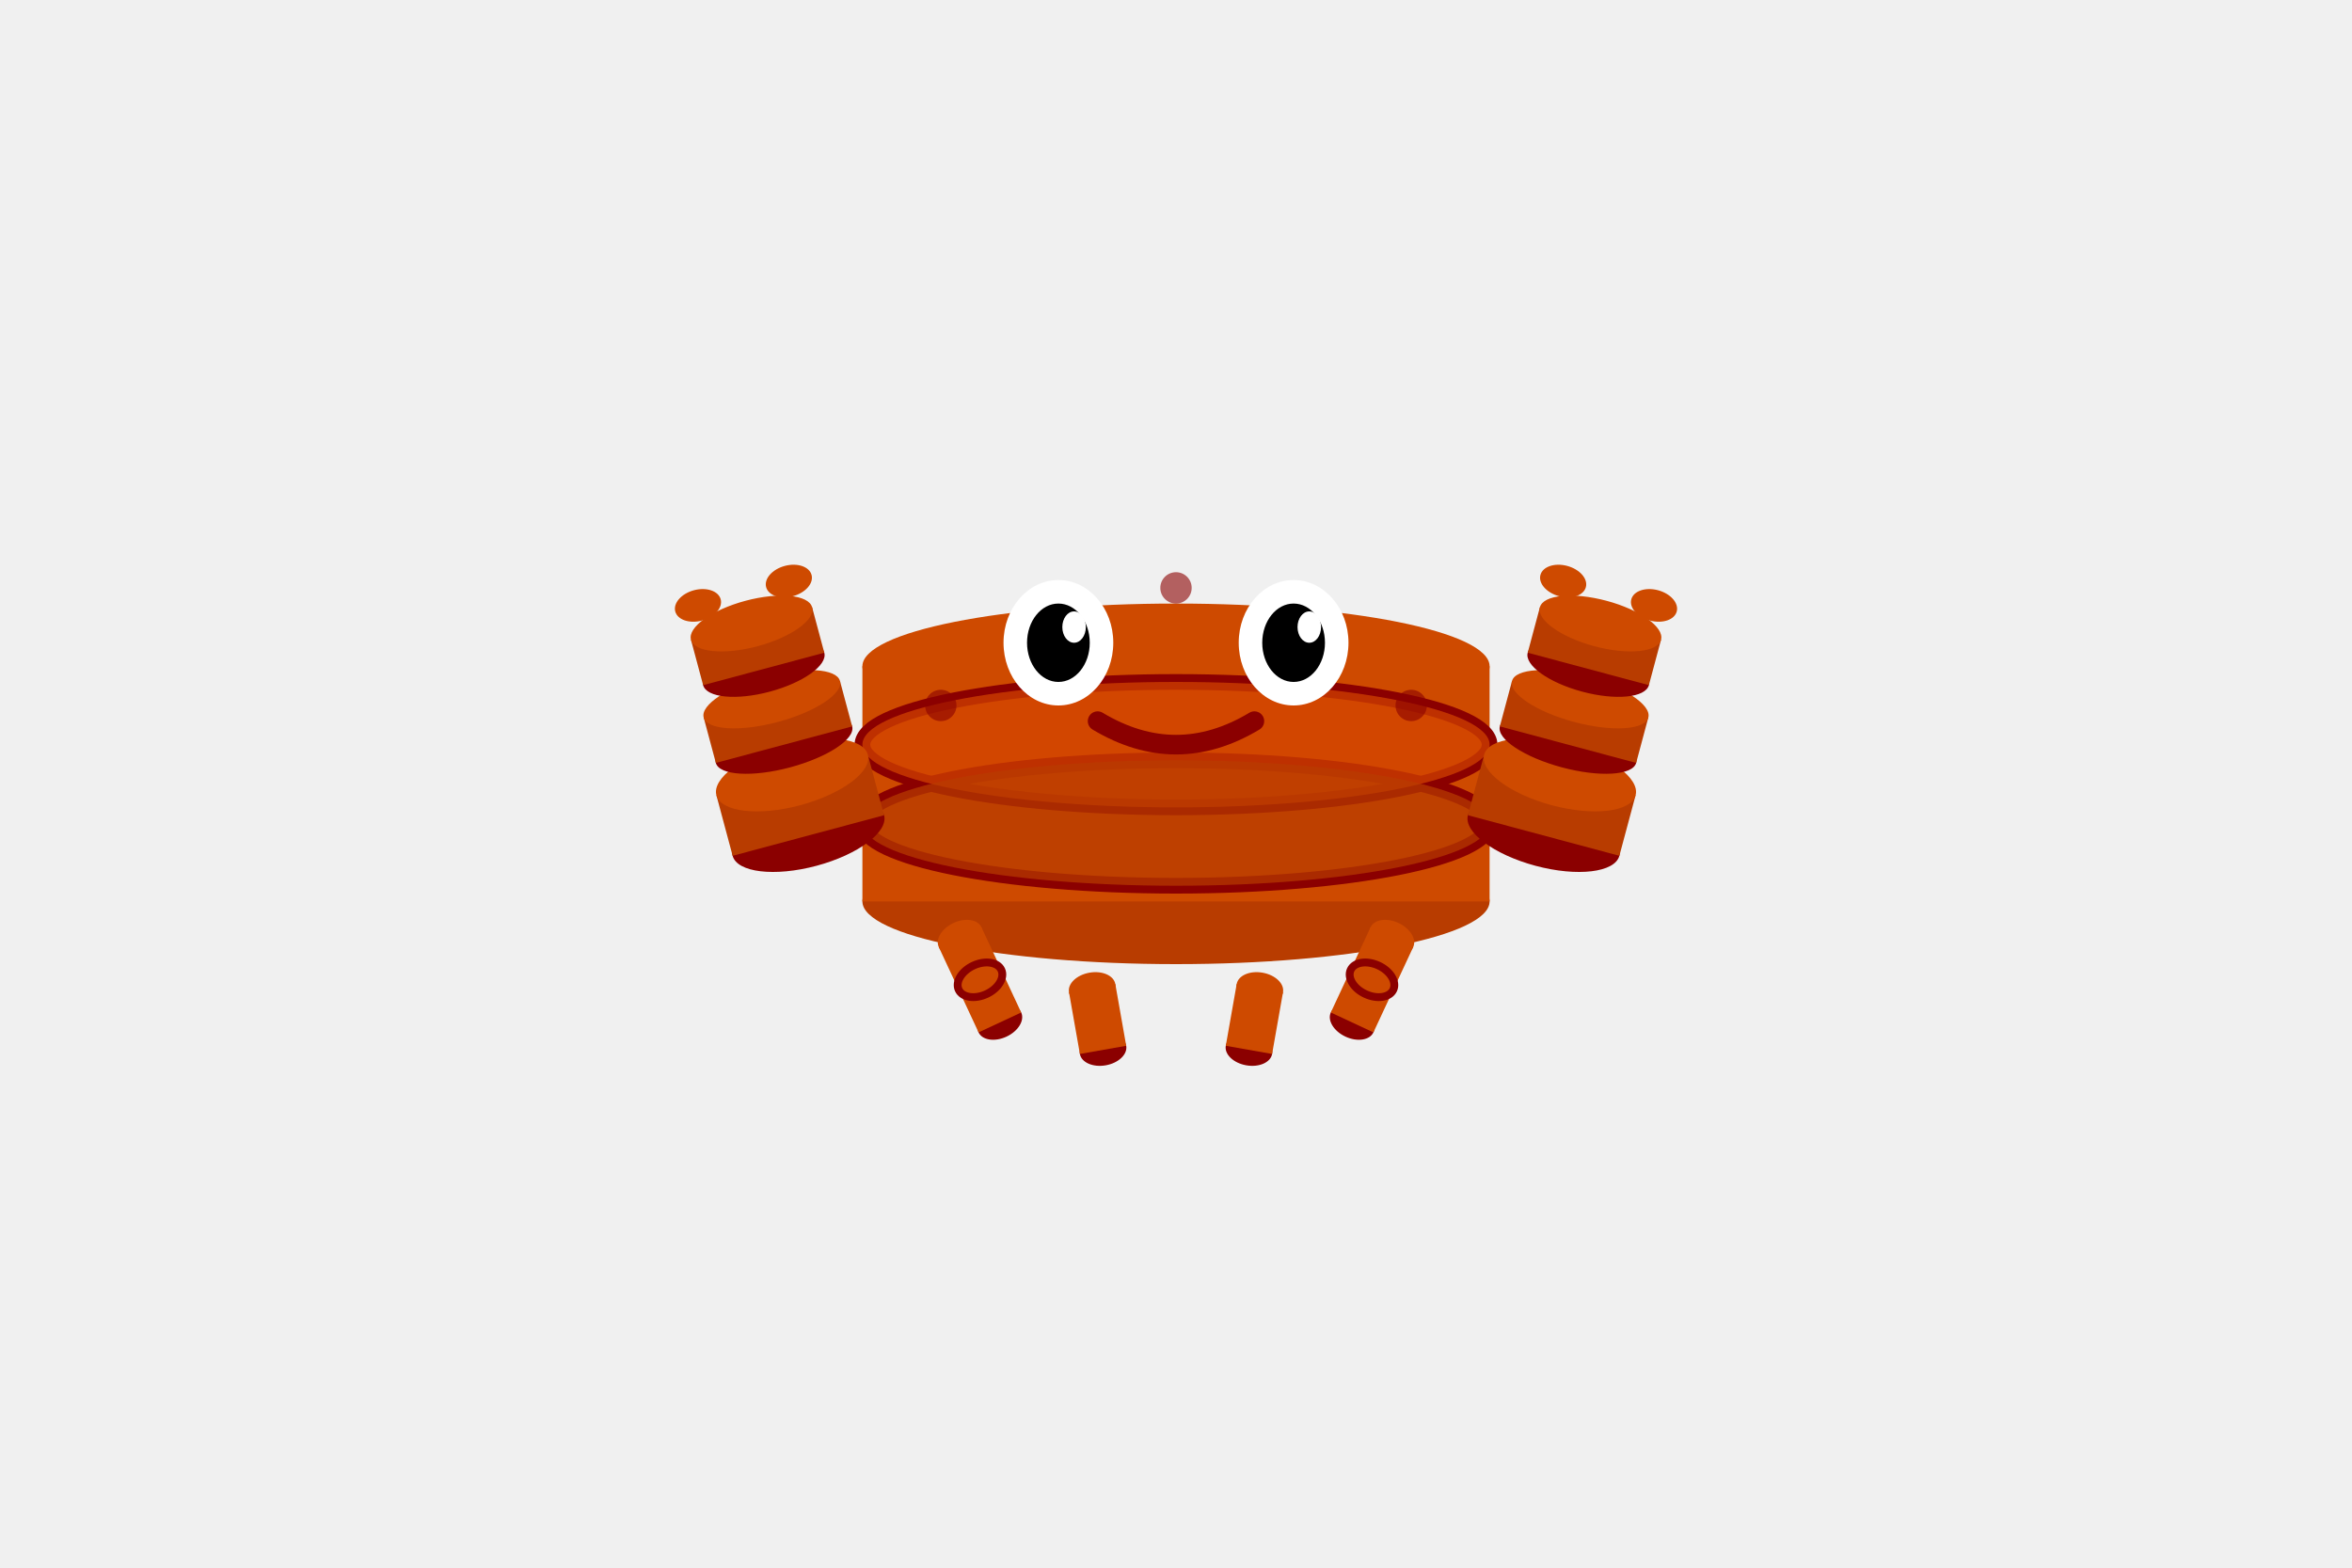
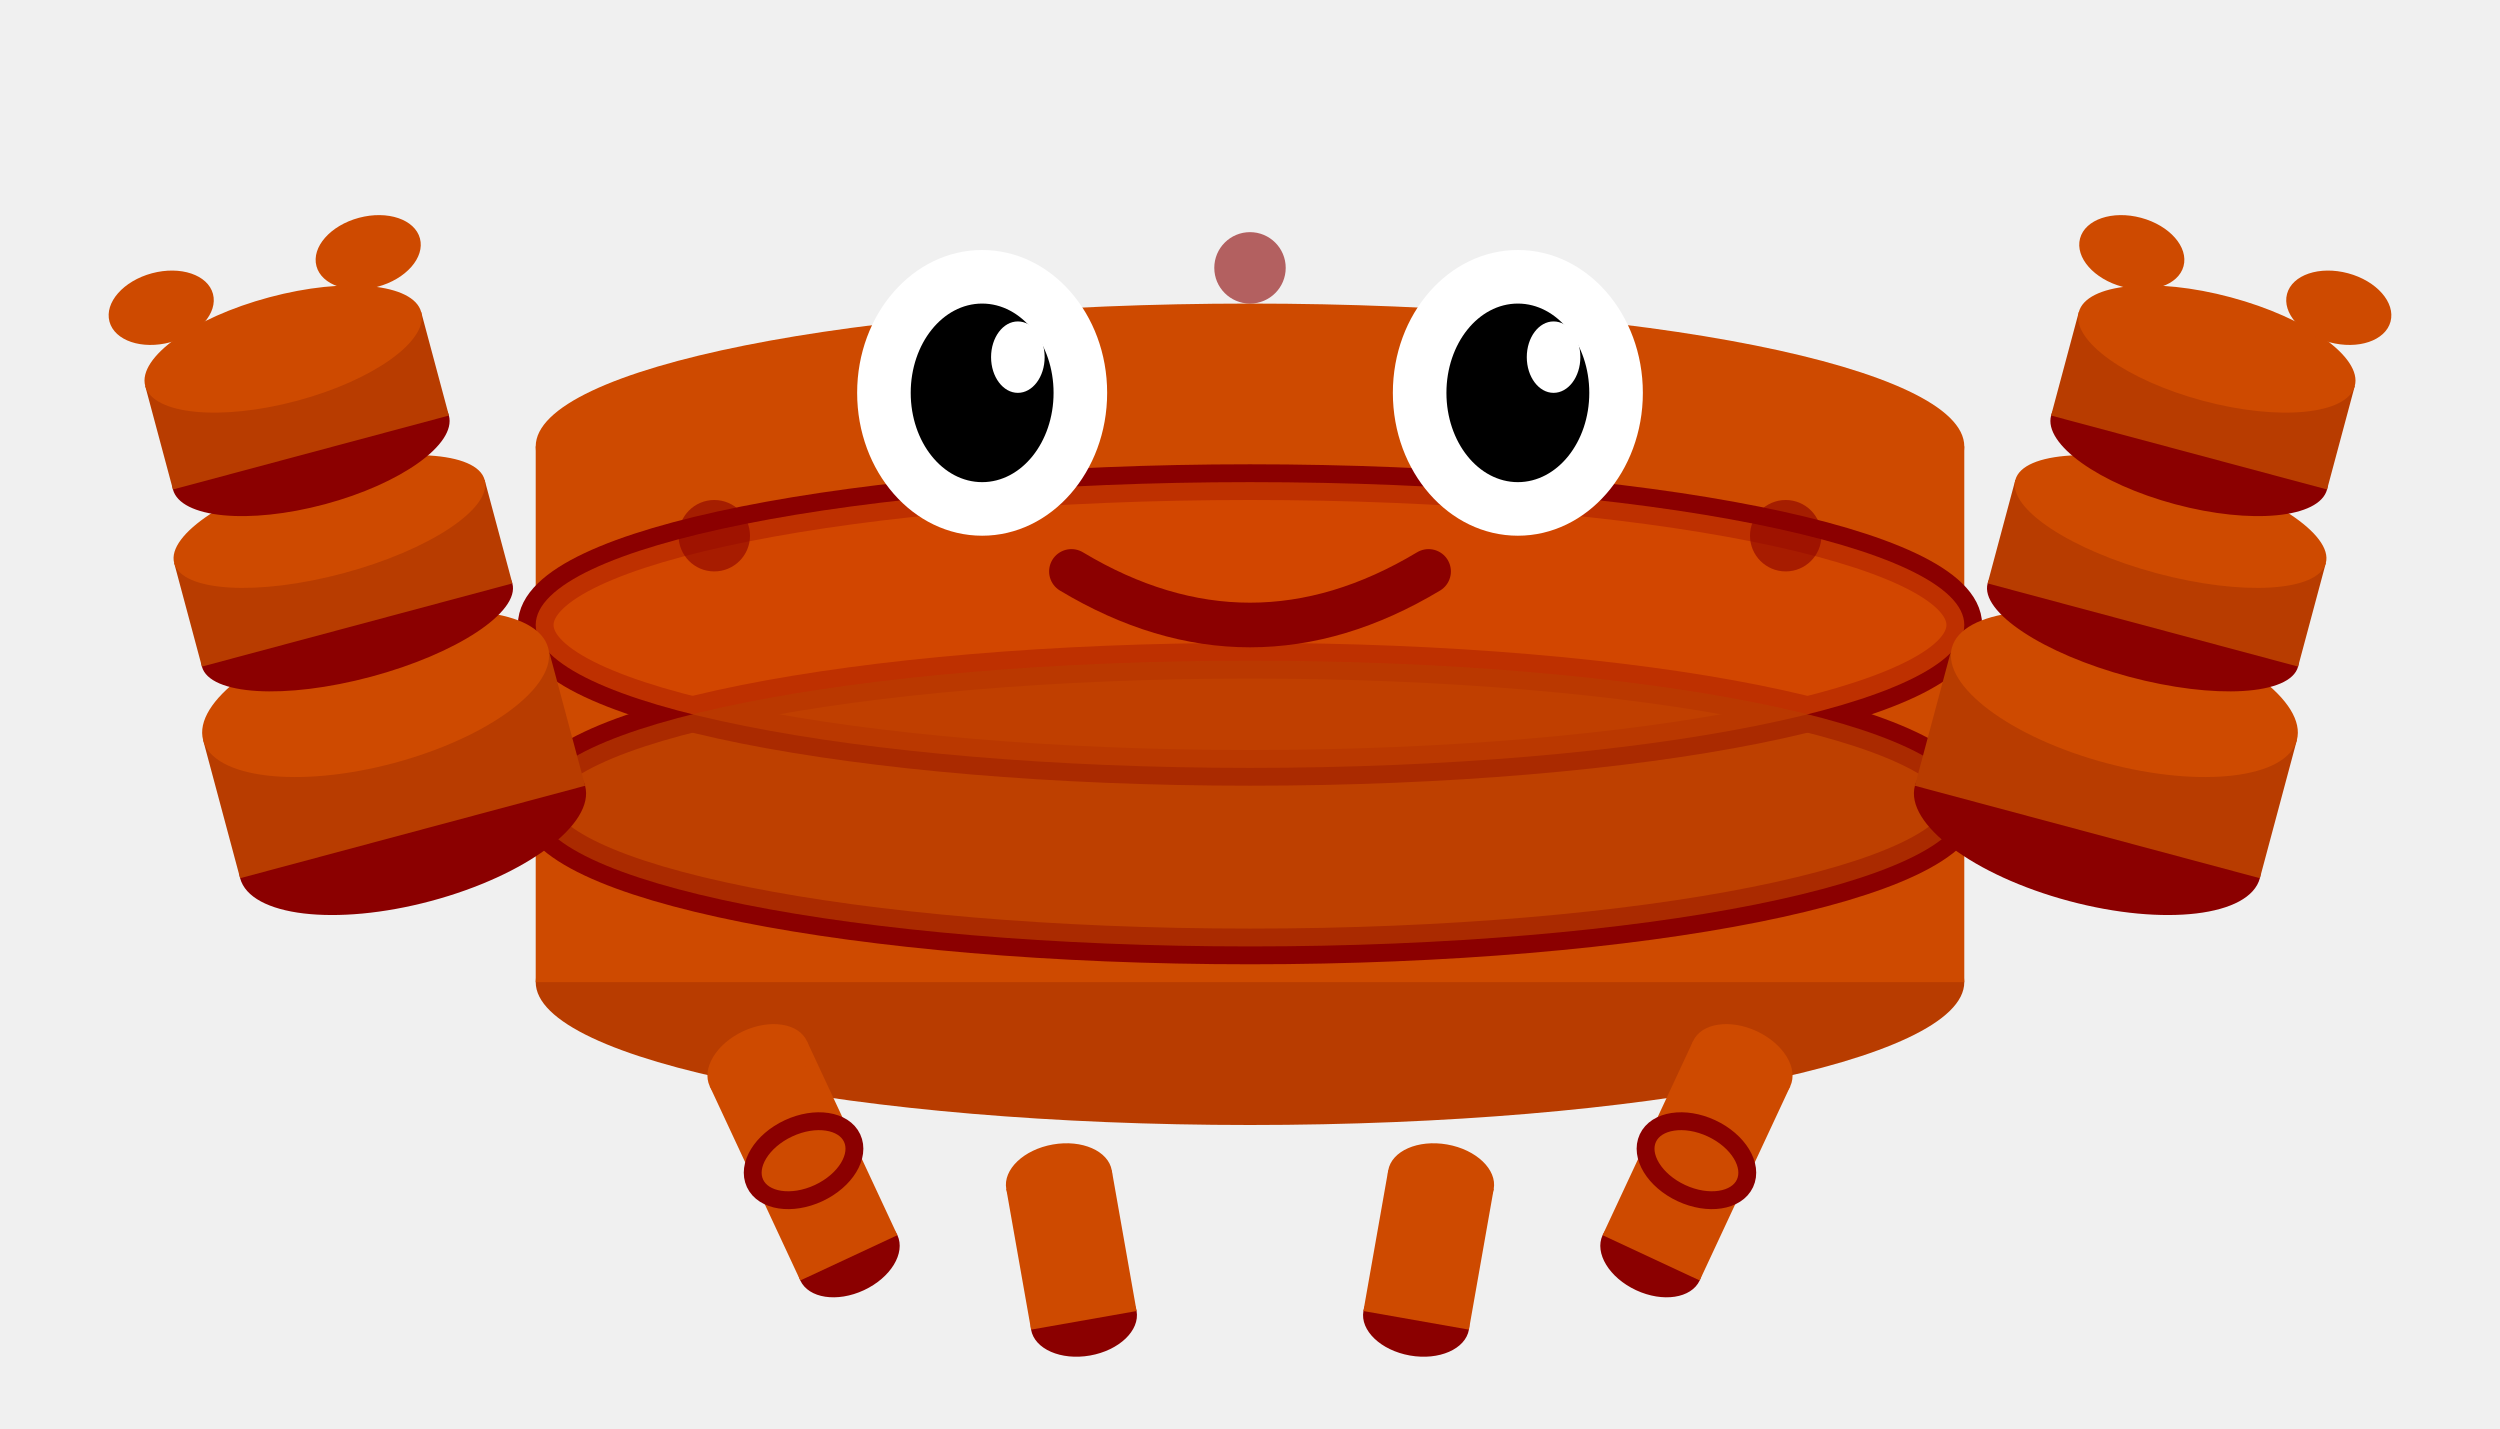
- <svg xmlns="http://www.w3.org/2000/svg" viewBox="0 0 300 200">
+ <svg xmlns="http://www.w3.org/2000/svg" viewBox="80 60 140 80">
  <g transform="translate(150, 100)">
    <g>
      <ellipse cx="0" cy="15" rx="40" ry="8" fill="#b83c00" />
      <rect x="-40" y="-15" width="80" height="30" fill="#ce4a00" />
      <ellipse cx="0" cy="-15" rx="40" ry="8" fill="#ce4a00" />
      <ellipse cx="0" cy="-5" rx="40" ry="8" fill="none" stroke="#8b0000" stroke-width="2" />
      <ellipse cx="0" cy="5" rx="40" ry="8" fill="none" stroke="#8b0000" stroke-width="2" />
      <ellipse cx="0" cy="-5" rx="40" ry="8" fill="#d44500" opacity="0.7" />
      <ellipse cx="0" cy="5" rx="40" ry="8" fill="#b83c00" opacity="0.7" />
    </g>
    <ellipse cx="-15" cy="-18" rx="7" ry="8" fill="white" />
    <ellipse cx="15" cy="-18" rx="7" ry="8" fill="white" />
    <ellipse cx="-15" cy="-18" rx="4" ry="5" fill="black" />
    <ellipse cx="15" cy="-18" rx="4" ry="5" fill="black" />
    <ellipse cx="-13" cy="-20" rx="1.5" ry="2" fill="white" />
    <ellipse cx="17" cy="-20" rx="1.5" ry="2" fill="white" />
    <g transform="translate(-50, -5) rotate(-15)">
      <ellipse cx="0" cy="12" rx="10" ry="4" fill="#8b0000" />
      <rect x="-10" y="4" width="20" height="8" fill="#b83c00" />
      <ellipse cx="0" cy="4" rx="10" ry="4" fill="#ce4a00" />
      <ellipse cx="0" cy="0" rx="9" ry="3" fill="#8b0000" />
      <rect x="-9" y="-6" width="18" height="6" fill="#b83c00" />
      <ellipse cx="0" cy="-6" rx="9" ry="3" fill="#ce4a00" />
      <ellipse cx="0" cy="-10" rx="8" ry="3" fill="#8b0000" />
      <rect x="-8" y="-16" width="16" height="6" fill="#b83c00" />
      <ellipse cx="0" cy="-16" rx="8" ry="3" fill="#ce4a00" />
      <ellipse cx="-6" cy="-20" rx="3" ry="2" fill="#ce4a00" />
      <ellipse cx="6" cy="-20" rx="3" ry="2" fill="#ce4a00" />
    </g>
    <g transform="translate(50, -5) rotate(15)">
      <ellipse cx="0" cy="12" rx="10" ry="4" fill="#8b0000" />
      <rect x="-10" y="4" width="20" height="8" fill="#b83c00" />
      <ellipse cx="0" cy="4" rx="10" ry="4" fill="#ce4a00" />
      <ellipse cx="0" cy="0" rx="9" ry="3" fill="#8b0000" />
      <rect x="-9" y="-6" width="18" height="6" fill="#b83c00" />
      <ellipse cx="0" cy="-6" rx="9" ry="3" fill="#ce4a00" />
      <ellipse cx="0" cy="-10" rx="8" ry="3" fill="#8b0000" />
      <rect x="-8" y="-16" width="16" height="6" fill="#b83c00" />
      <ellipse cx="0" cy="-16" rx="8" ry="3" fill="#ce4a00" />
      <ellipse cx="-6" cy="-20" rx="3" ry="2" fill="#ce4a00" />
      <ellipse cx="6" cy="-20" rx="3" ry="2" fill="#ce4a00" />
    </g>
    <g transform="translate(-25, 25) rotate(-25)">
      <ellipse cx="0" cy="6" rx="3" ry="2" fill="#8b0000" />
      <rect x="-3" y="-6" width="6" height="12" fill="#ce4a00" />
      <ellipse cx="0" cy="-6" rx="3" ry="2" fill="#ce4a00" />
      <ellipse cx="0" cy="0" rx="3" ry="2" fill="none" stroke="#8b0000" stroke-width="1" />
    </g>
    <g transform="translate(-10, 30) rotate(-10)">
      <ellipse cx="0" cy="4" rx="3" ry="2" fill="#8b0000" />
      <rect x="-3" y="-4" width="6" height="8" fill="#ce4a00" />
      <ellipse cx="0" cy="-4" rx="3" ry="2" fill="#ce4a00" />
    </g>
    <g transform="translate(10, 30) rotate(10)">
      <ellipse cx="0" cy="4" rx="3" ry="2" fill="#8b0000" />
      <rect x="-3" y="-4" width="6" height="8" fill="#ce4a00" />
      <ellipse cx="0" cy="-4" rx="3" ry="2" fill="#ce4a00" />
    </g>
    <g transform="translate(25, 25) rotate(25)">
      <ellipse cx="0" cy="6" rx="3" ry="2" fill="#8b0000" />
      <rect x="-3" y="-6" width="6" height="12" fill="#ce4a00" />
      <ellipse cx="0" cy="-6" rx="3" ry="2" fill="#ce4a00" />
      <ellipse cx="0" cy="0" rx="3" ry="2" fill="none" stroke="#8b0000" stroke-width="1" />
    </g>
    <path d="M -10 -8 Q 0 -2 10 -8" stroke="#8b0000" stroke-width="2.5" fill="none" stroke-linecap="round" />
    <circle cx="-30" cy="-10" r="2" fill="#8b0000" opacity="0.6" />
    <circle cx="30" cy="-10" r="2" fill="#8b0000" opacity="0.6" />
    <circle cx="0" cy="-25" r="2" fill="#8b0000" opacity="0.6" />
  </g>
</svg>
